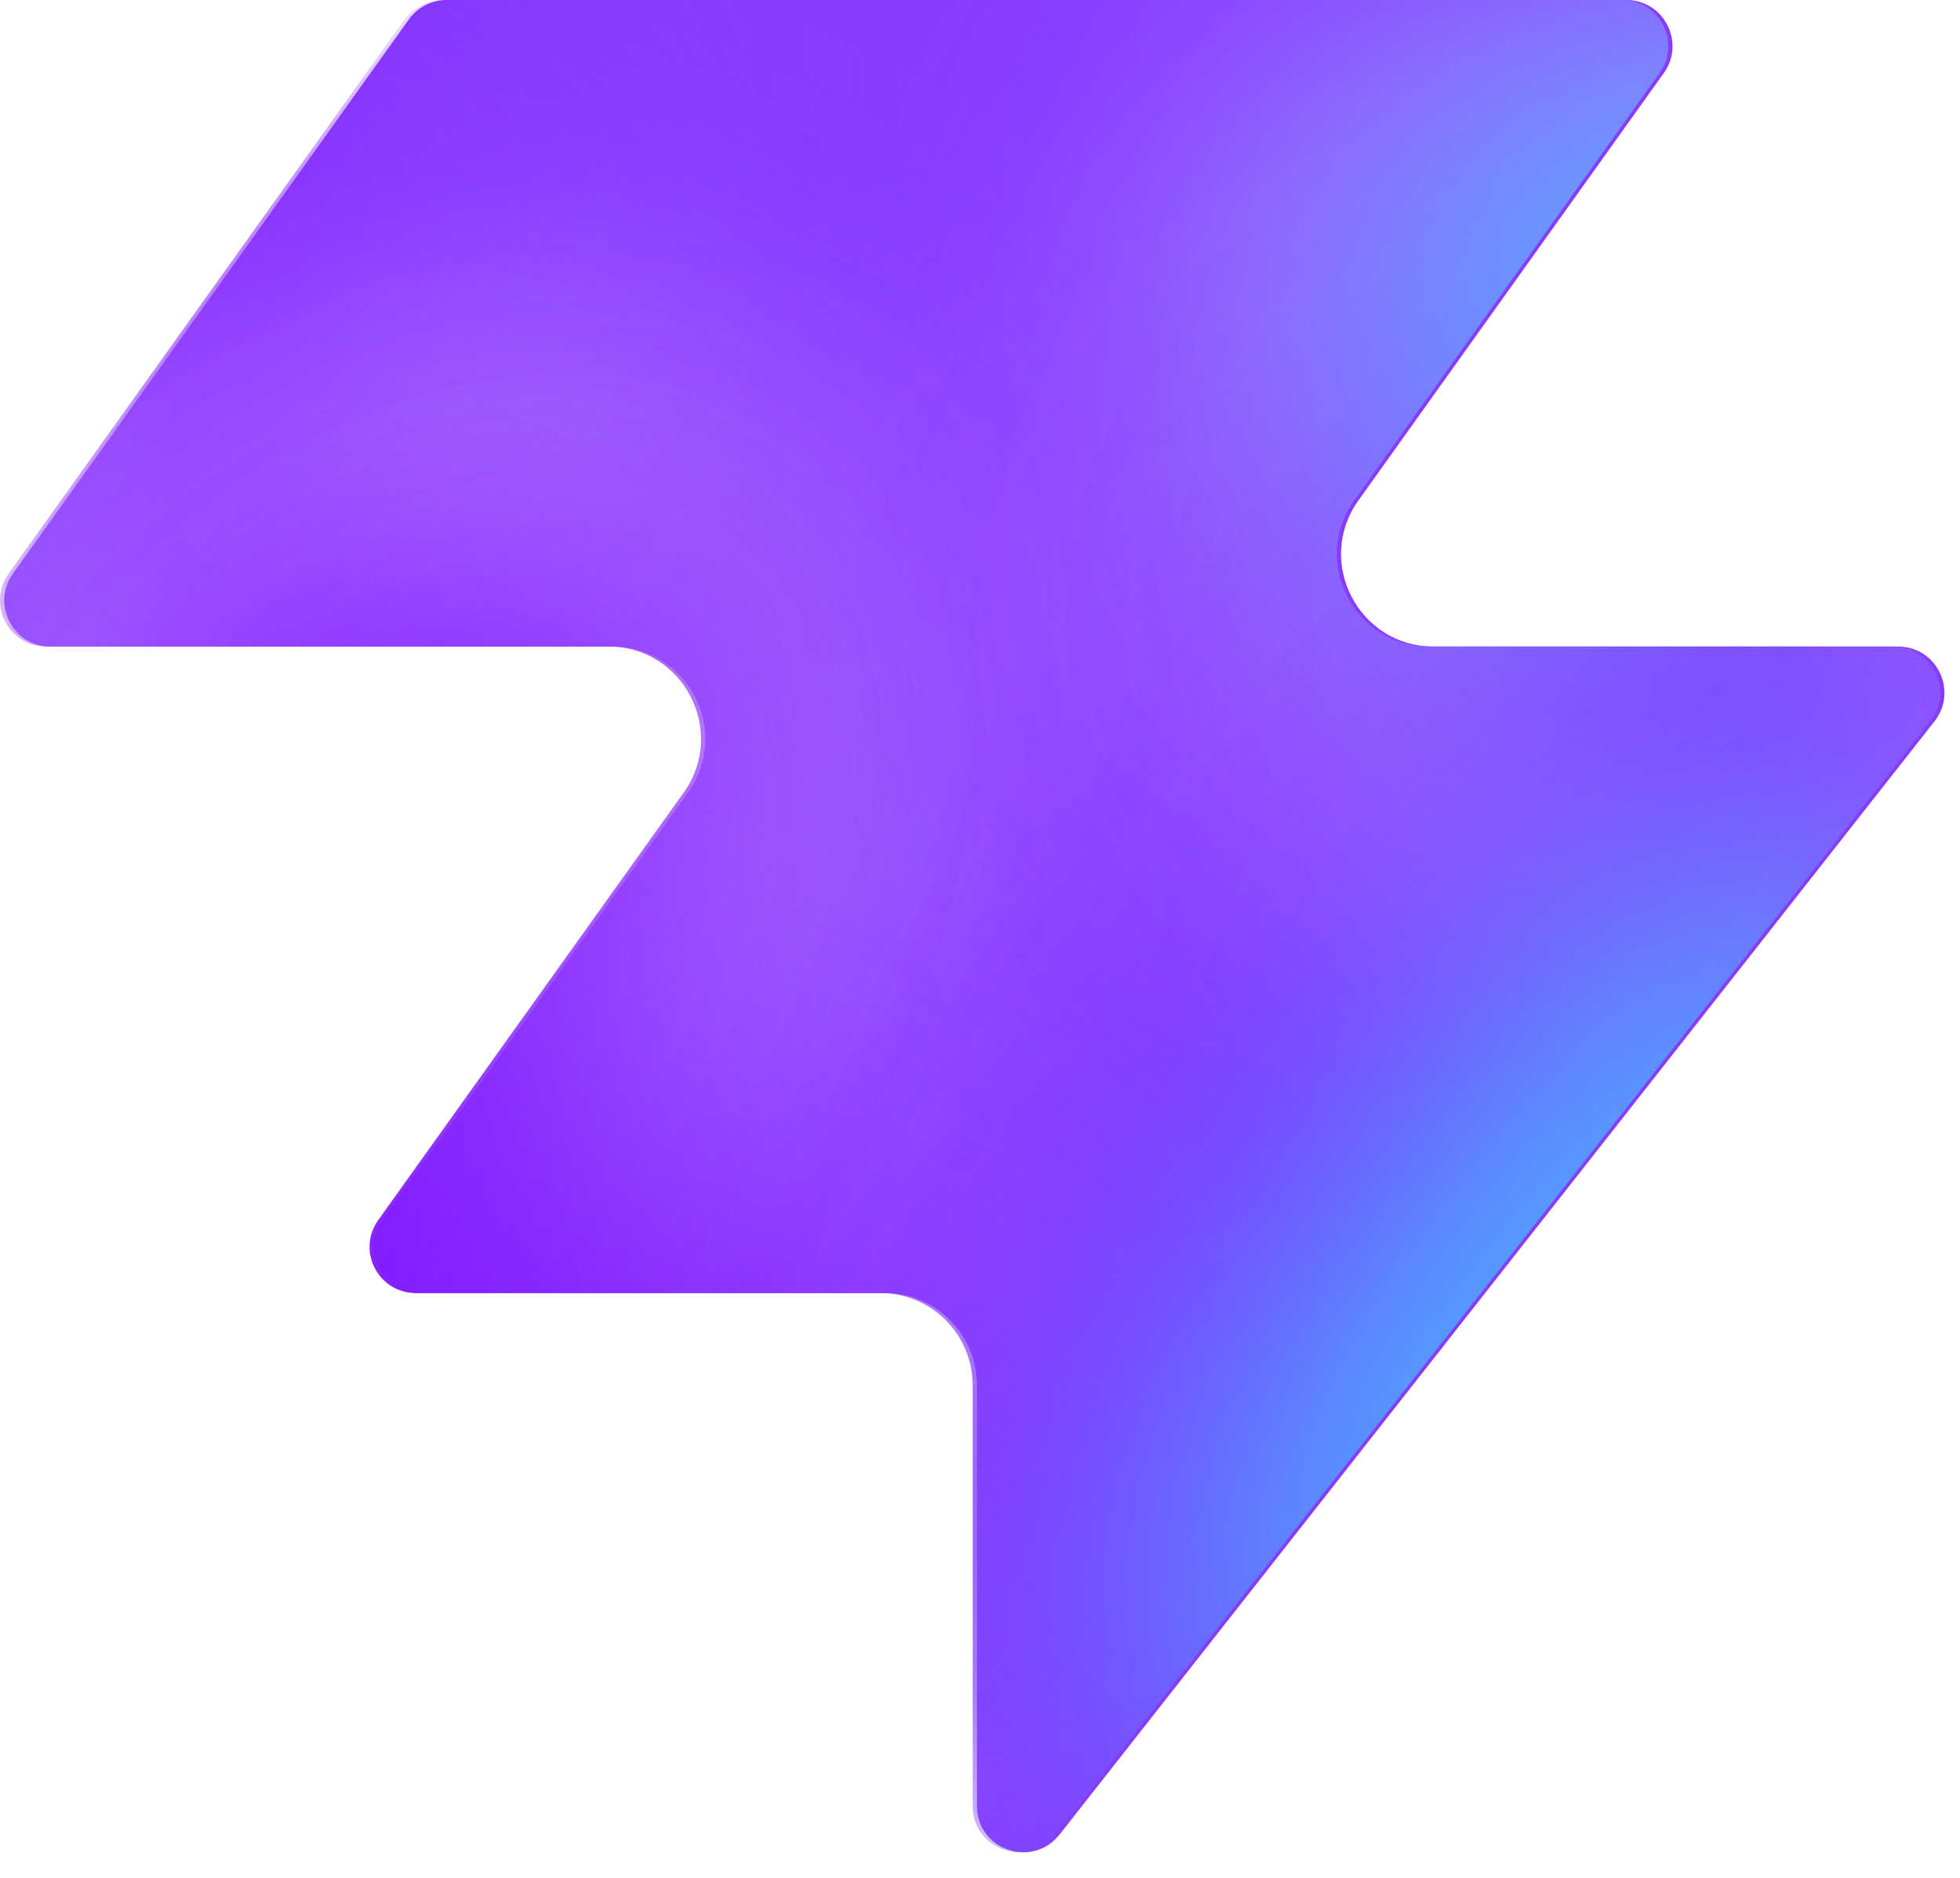
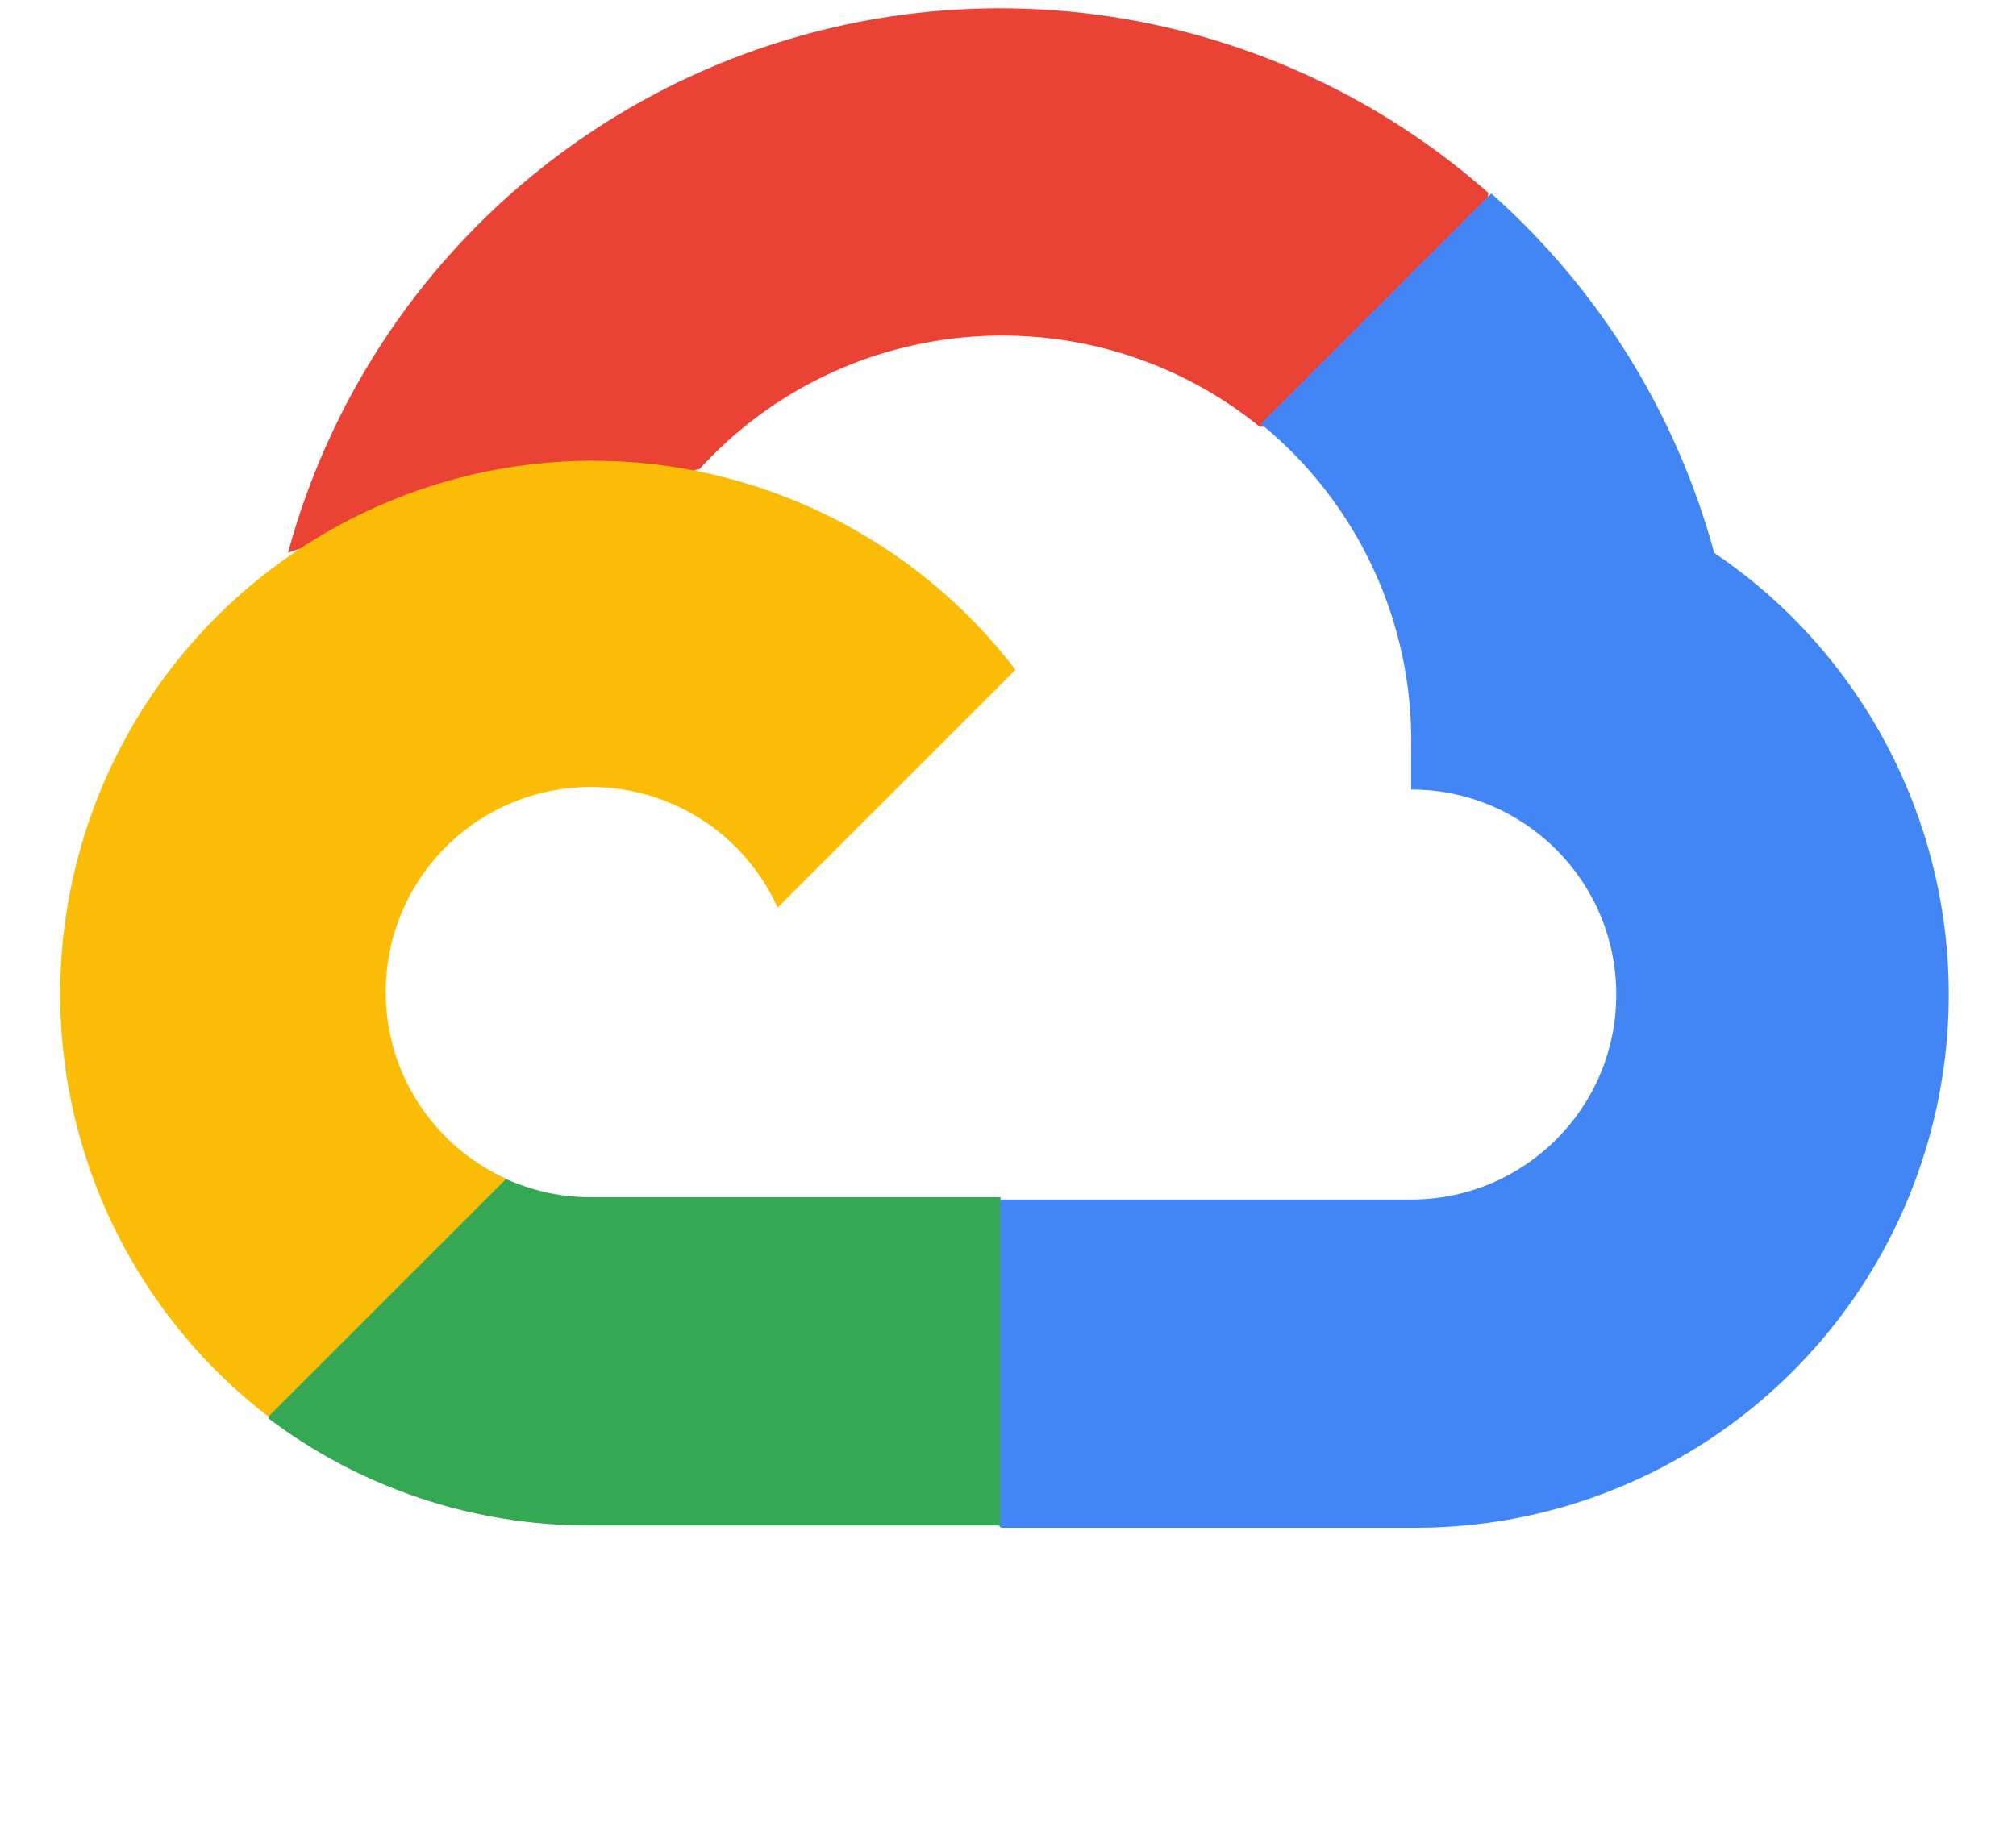
- <svg xmlns="http://www.w3.org/2000/svg" width="48" height="46" fill="none" viewBox="0 0 48 46">
-   <path fill="#863bff" d="M25.946 44.938c-.664.845-2.021.375-2.021-.698V33.937a2.26 2.26 0 0 0-2.262-2.262H10.287c-.92 0-1.456-1.04-.92-1.788l7.48-10.471c1.07-1.497 0-3.578-1.842-3.578H1.237c-.92 0-1.456-1.04-.92-1.788L10.013.474c.214-.297.556-.474.92-.474h28.894c.92 0 1.456 1.04.92 1.788l-7.48 10.471c-1.07 1.498 0 3.579 1.842 3.579h11.377c.943 0 1.473 1.088.89 1.83L25.947 44.94z" style="fill:#863bff;fill:color(display-p3 .525 .23 1);fill-opacity:1" />
-   <mask id="a" width="48" height="46" x="0" y="0" maskUnits="userSpaceOnUse" style="mask-type:alpha">
-     <path fill="#000" d="M25.842 44.938c-.664.844-2.021.375-2.021-.698V33.937a2.26 2.26 0 0 0-2.262-2.262H10.183c-.92 0-1.456-1.04-.92-1.788l7.48-10.471c1.07-1.498 0-3.579-1.842-3.579H1.133c-.92 0-1.456-1.04-.92-1.787L9.91.473c.214-.297.556-.474.92-.474h28.894c.92 0 1.456 1.04.92 1.788l-7.48 10.471c-1.07 1.498 0 3.578 1.842 3.578h11.377c.943 0 1.473 1.088.89 1.832L25.843 44.94z" style="fill:#000;fill-opacity:1" />
-   </mask>
-   <g mask="url(#a)">
-     <g filter="url(#b)">
-       <ellipse cx="5.508" cy="14.704" fill="#ede6ff" rx="5.508" ry="14.704" style="fill:#ede6ff;fill:color(display-p3 .927 .903 1);fill-opacity:1" transform="matrix(.00324 1 1 -.00324 -4.47 31.516)" />
-     </g>
-     <g filter="url(#c)">
-       <ellipse cx="10.399" cy="29.851" fill="#ede6ff" rx="10.399" ry="29.851" style="fill:#ede6ff;fill:color(display-p3 .927 .903 1);fill-opacity:1" transform="matrix(.00324 1 1 -.00324 -39.328 7.883)" />
-     </g>
-     <g filter="url(#d)">
-       <ellipse cx="5.508" cy="30.487" fill="#7e14ff" rx="5.508" ry="30.487" style="fill:#7e14ff;fill:color(display-p3 .492 .077 1);fill-opacity:1" transform="rotate(89.814 -25.913 -14.639)scale(1 -1)" />
-     </g>
-     <g filter="url(#e)">
-       <ellipse cx="5.508" cy="30.599" fill="#7e14ff" rx="5.508" ry="30.599" style="fill:#7e14ff;fill:color(display-p3 .492 .077 1);fill-opacity:1" transform="rotate(89.814 -32.644 -3.334)scale(1 -1)" />
-     </g>
-     <g filter="url(#f)">
-       <ellipse cx="5.508" cy="30.599" fill="#7e14ff" rx="5.508" ry="30.599" style="fill:#7e14ff;fill:color(display-p3 .492 .077 1);fill-opacity:1" transform="matrix(.00324 1 1 -.00324 -34.34 30.47)" />
-     </g>
-     <g filter="url(#g)">
-       <ellipse cx="14.072" cy="22.078" fill="#ede6ff" rx="14.072" ry="22.078" style="fill:#ede6ff;fill:color(display-p3 .927 .903 1);fill-opacity:1" transform="rotate(93.35 24.506 48.493)scale(-1 1)" />
-     </g>
-     <g filter="url(#h)">
-       <ellipse cx="3.47" cy="21.501" fill="#7e14ff" rx="3.47" ry="21.501" style="fill:#7e14ff;fill:color(display-p3 .492 .077 1);fill-opacity:1" transform="rotate(89.009 28.708 47.59)scale(-1 1)" />
-     </g>
-     <g filter="url(#i)">
-       <ellipse cx="3.47" cy="21.501" fill="#7e14ff" rx="3.47" ry="21.501" style="fill:#7e14ff;fill:color(display-p3 .492 .077 1);fill-opacity:1" transform="rotate(89.009 28.708 47.59)scale(-1 1)" />
-     </g>
-     <g filter="url(#j)">
-       <ellipse cx=".387" cy="8.972" fill="#7e14ff" rx="4.407" ry="29.108" style="fill:#7e14ff;fill:color(display-p3 .492 .077 1);fill-opacity:1" transform="rotate(39.51 .387 8.972)" />
-     </g>
-     <g filter="url(#k)">
-       <ellipse cx="47.523" cy="-6.092" fill="#7e14ff" rx="4.407" ry="29.108" style="fill:#7e14ff;fill:color(display-p3 .492 .077 1);fill-opacity:1" transform="rotate(37.892 47.523 -6.092)" />
-     </g>
-     <g filter="url(#l)">
-       <ellipse cx="41.412" cy="6.333" fill="#47bfff" rx="5.971" ry="9.665" style="fill:#47bfff;fill:color(display-p3 .28 .748 1);fill-opacity:1" transform="rotate(37.892 41.412 6.333)" />
-     </g>
-     <g filter="url(#m)">
-       <ellipse cx="-1.879" cy="38.332" fill="#7e14ff" rx="4.407" ry="29.108" style="fill:#7e14ff;fill:color(display-p3 .492 .077 1);fill-opacity:1" transform="rotate(37.892 -1.88 38.332)" />
-     </g>
-     <g filter="url(#n)">
-       <ellipse cx="-1.879" cy="38.332" fill="#7e14ff" rx="4.407" ry="29.108" style="fill:#7e14ff;fill:color(display-p3 .492 .077 1);fill-opacity:1" transform="rotate(37.892 -1.88 38.332)" />
-     </g>
-     <g filter="url(#o)">
-       <ellipse cx="35.651" cy="29.907" fill="#7e14ff" rx="4.407" ry="29.108" style="fill:#7e14ff;fill:color(display-p3 .492 .077 1);fill-opacity:1" transform="rotate(37.892 35.651 29.907)" />
-     </g>
-     <g filter="url(#p)">
-       <ellipse cx="38.418" cy="32.4" fill="#47bfff" rx="5.971" ry="15.297" style="fill:#47bfff;fill:color(display-p3 .28 .748 1);fill-opacity:1" transform="rotate(37.892 38.418 32.4)" />
-     </g>
-   </g>
-   <defs>
-     <filter id="b" width="60.045" height="41.654" x="-19.77" y="16.149" color-interpolation-filters="sRGB" filterUnits="userSpaceOnUse">
-       <feFlood flood-opacity="0" result="BackgroundImageFix" />
-       <feBlend in="SourceGraphic" in2="BackgroundImageFix" result="shape" />
-       <feGaussianBlur result="effect1_foregroundBlur_2002_17158" stdDeviation="7.659" />
-     </filter>
-     <filter id="c" width="90.34" height="51.437" x="-54.613" y="-7.533" color-interpolation-filters="sRGB" filterUnits="userSpaceOnUse">
-       <feFlood flood-opacity="0" result="BackgroundImageFix" />
-       <feBlend in="SourceGraphic" in2="BackgroundImageFix" result="shape" />
-       <feGaussianBlur result="effect1_foregroundBlur_2002_17158" stdDeviation="7.659" />
-     </filter>
-     <filter id="d" width="79.355" height="29.4" x="-49.64" y="2.03" color-interpolation-filters="sRGB" filterUnits="userSpaceOnUse">
-       <feFlood flood-opacity="0" result="BackgroundImageFix" />
-       <feBlend in="SourceGraphic" in2="BackgroundImageFix" result="shape" />
-       <feGaussianBlur result="effect1_foregroundBlur_2002_17158" stdDeviation="4.596" />
-     </filter>
-     <filter id="e" width="79.579" height="29.4" x="-45.045" y="20.029" color-interpolation-filters="sRGB" filterUnits="userSpaceOnUse">
-       <feFlood flood-opacity="0" result="BackgroundImageFix" />
-       <feBlend in="SourceGraphic" in2="BackgroundImageFix" result="shape" />
-       <feGaussianBlur result="effect1_foregroundBlur_2002_17158" stdDeviation="4.596" />
-     </filter>
-     <filter id="f" width="79.579" height="29.4" x="-43.513" y="21.178" color-interpolation-filters="sRGB" filterUnits="userSpaceOnUse">
-       <feFlood flood-opacity="0" result="BackgroundImageFix" />
-       <feBlend in="SourceGraphic" in2="BackgroundImageFix" result="shape" />
-       <feGaussianBlur result="effect1_foregroundBlur_2002_17158" stdDeviation="4.596" />
-     </filter>
-     <filter id="g" width="74.749" height="58.852" x="15.756" y="-17.901" color-interpolation-filters="sRGB" filterUnits="userSpaceOnUse">
-       <feFlood flood-opacity="0" result="BackgroundImageFix" />
-       <feBlend in="SourceGraphic" in2="BackgroundImageFix" result="shape" />
-       <feGaussianBlur result="effect1_foregroundBlur_2002_17158" stdDeviation="7.659" />
-     </filter>
-     <filter id="h" width="61.377" height="25.362" x="23.548" y="2.284" color-interpolation-filters="sRGB" filterUnits="userSpaceOnUse">
-       <feFlood flood-opacity="0" result="BackgroundImageFix" />
-       <feBlend in="SourceGraphic" in2="BackgroundImageFix" result="shape" />
-       <feGaussianBlur result="effect1_foregroundBlur_2002_17158" stdDeviation="4.596" />
-     </filter>
-     <filter id="i" width="61.377" height="25.362" x="23.548" y="2.284" color-interpolation-filters="sRGB" filterUnits="userSpaceOnUse">
-       <feFlood flood-opacity="0" result="BackgroundImageFix" />
-       <feBlend in="SourceGraphic" in2="BackgroundImageFix" result="shape" />
-       <feGaussianBlur result="effect1_foregroundBlur_2002_17158" stdDeviation="4.596" />
-     </filter>
-     <filter id="j" width="56.045" height="63.649" x="-27.636" y="-22.853" color-interpolation-filters="sRGB" filterUnits="userSpaceOnUse">
-       <feFlood flood-opacity="0" result="BackgroundImageFix" />
-       <feBlend in="SourceGraphic" in2="BackgroundImageFix" result="shape" />
-       <feGaussianBlur result="effect1_foregroundBlur_2002_17158" stdDeviation="4.596" />
-     </filter>
-     <filter id="k" width="54.814" height="64.646" x="20.116" y="-38.415" color-interpolation-filters="sRGB" filterUnits="userSpaceOnUse">
-       <feFlood flood-opacity="0" result="BackgroundImageFix" />
-       <feBlend in="SourceGraphic" in2="BackgroundImageFix" result="shape" />
-       <feGaussianBlur result="effect1_foregroundBlur_2002_17158" stdDeviation="4.596" />
-     </filter>
-     <filter id="l" width="33.541" height="35.313" x="24.641" y="-11.323" color-interpolation-filters="sRGB" filterUnits="userSpaceOnUse">
-       <feFlood flood-opacity="0" result="BackgroundImageFix" />
-       <feBlend in="SourceGraphic" in2="BackgroundImageFix" result="shape" />
-       <feGaussianBlur result="effect1_foregroundBlur_2002_17158" stdDeviation="4.596" />
-     </filter>
-     <filter id="m" width="54.814" height="64.646" x="-29.286" y="6.009" color-interpolation-filters="sRGB" filterUnits="userSpaceOnUse">
-       <feFlood flood-opacity="0" result="BackgroundImageFix" />
-       <feBlend in="SourceGraphic" in2="BackgroundImageFix" result="shape" />
-       <feGaussianBlur result="effect1_foregroundBlur_2002_17158" stdDeviation="4.596" />
-     </filter>
-     <filter id="n" width="54.814" height="64.646" x="-29.286" y="6.009" color-interpolation-filters="sRGB" filterUnits="userSpaceOnUse">
-       <feFlood flood-opacity="0" result="BackgroundImageFix" />
-       <feBlend in="SourceGraphic" in2="BackgroundImageFix" result="shape" />
-       <feGaussianBlur result="effect1_foregroundBlur_2002_17158" stdDeviation="4.596" />
-     </filter>
-     <filter id="o" width="54.814" height="64.646" x="8.244" y="-2.416" color-interpolation-filters="sRGB" filterUnits="userSpaceOnUse">
-       <feFlood flood-opacity="0" result="BackgroundImageFix" />
-       <feBlend in="SourceGraphic" in2="BackgroundImageFix" result="shape" />
-       <feGaussianBlur result="effect1_foregroundBlur_2002_17158" stdDeviation="4.596" />
-     </filter>
-     <filter id="p" width="39.409" height="43.623" x="18.713" y="10.588" color-interpolation-filters="sRGB" filterUnits="userSpaceOnUse">
-       <feFlood flood-opacity="0" result="BackgroundImageFix" />
-       <feBlend in="SourceGraphic" in2="BackgroundImageFix" result="shape" />
-       <feGaussianBlur result="effect1_foregroundBlur_2002_17158" stdDeviation="4.596" />
-     </filter>
-   </defs>
+ <svg xmlns="http://www.w3.org/2000/svg" viewBox="0 0 35 32">
+   <path fill="#ea4335" d="M21.85,7.41l1,0,2.85-2.85.14-1.21A12.81,12.81,0,0,0,5,9.6a1.55,1.55,0,0,1,1-.06l5.7-.94s.29-.48.44-.45a7.11,7.11,0,0,1,9.73-.74Z" />
+   <path fill="#4285f4" d="M29.76,9.6a12.84,12.84,0,0,0-3.87-6.24l-4,4A7.11,7.11,0,0,1,24.5,13v.71a3.56,3.56,0,1,1,0,7.12H17.38l-.71.72v4.27l.71.71H24.5A9.26,9.26,0,0,0,29.76,9.6Z" />
+   <path fill="#34a853" d="M10.25,26.49h7.12v-5.7H10.25a3.54,3.54,0,0,1-1.47-.32l-1,.31L4.91,23.63l-.25,1A9.21,9.21,0,0,0,10.25,26.49Z" />
+   <path fill="#fbbc05" d="M10.25,8A9.26,9.26,0,0,0,4.66,24.6l4.13-4.13a3.56,3.56,0,1,1,4.71-4.71l4.13-4.13A9.25,9.25,0,0,0,10.25,8Z" />
</svg>
